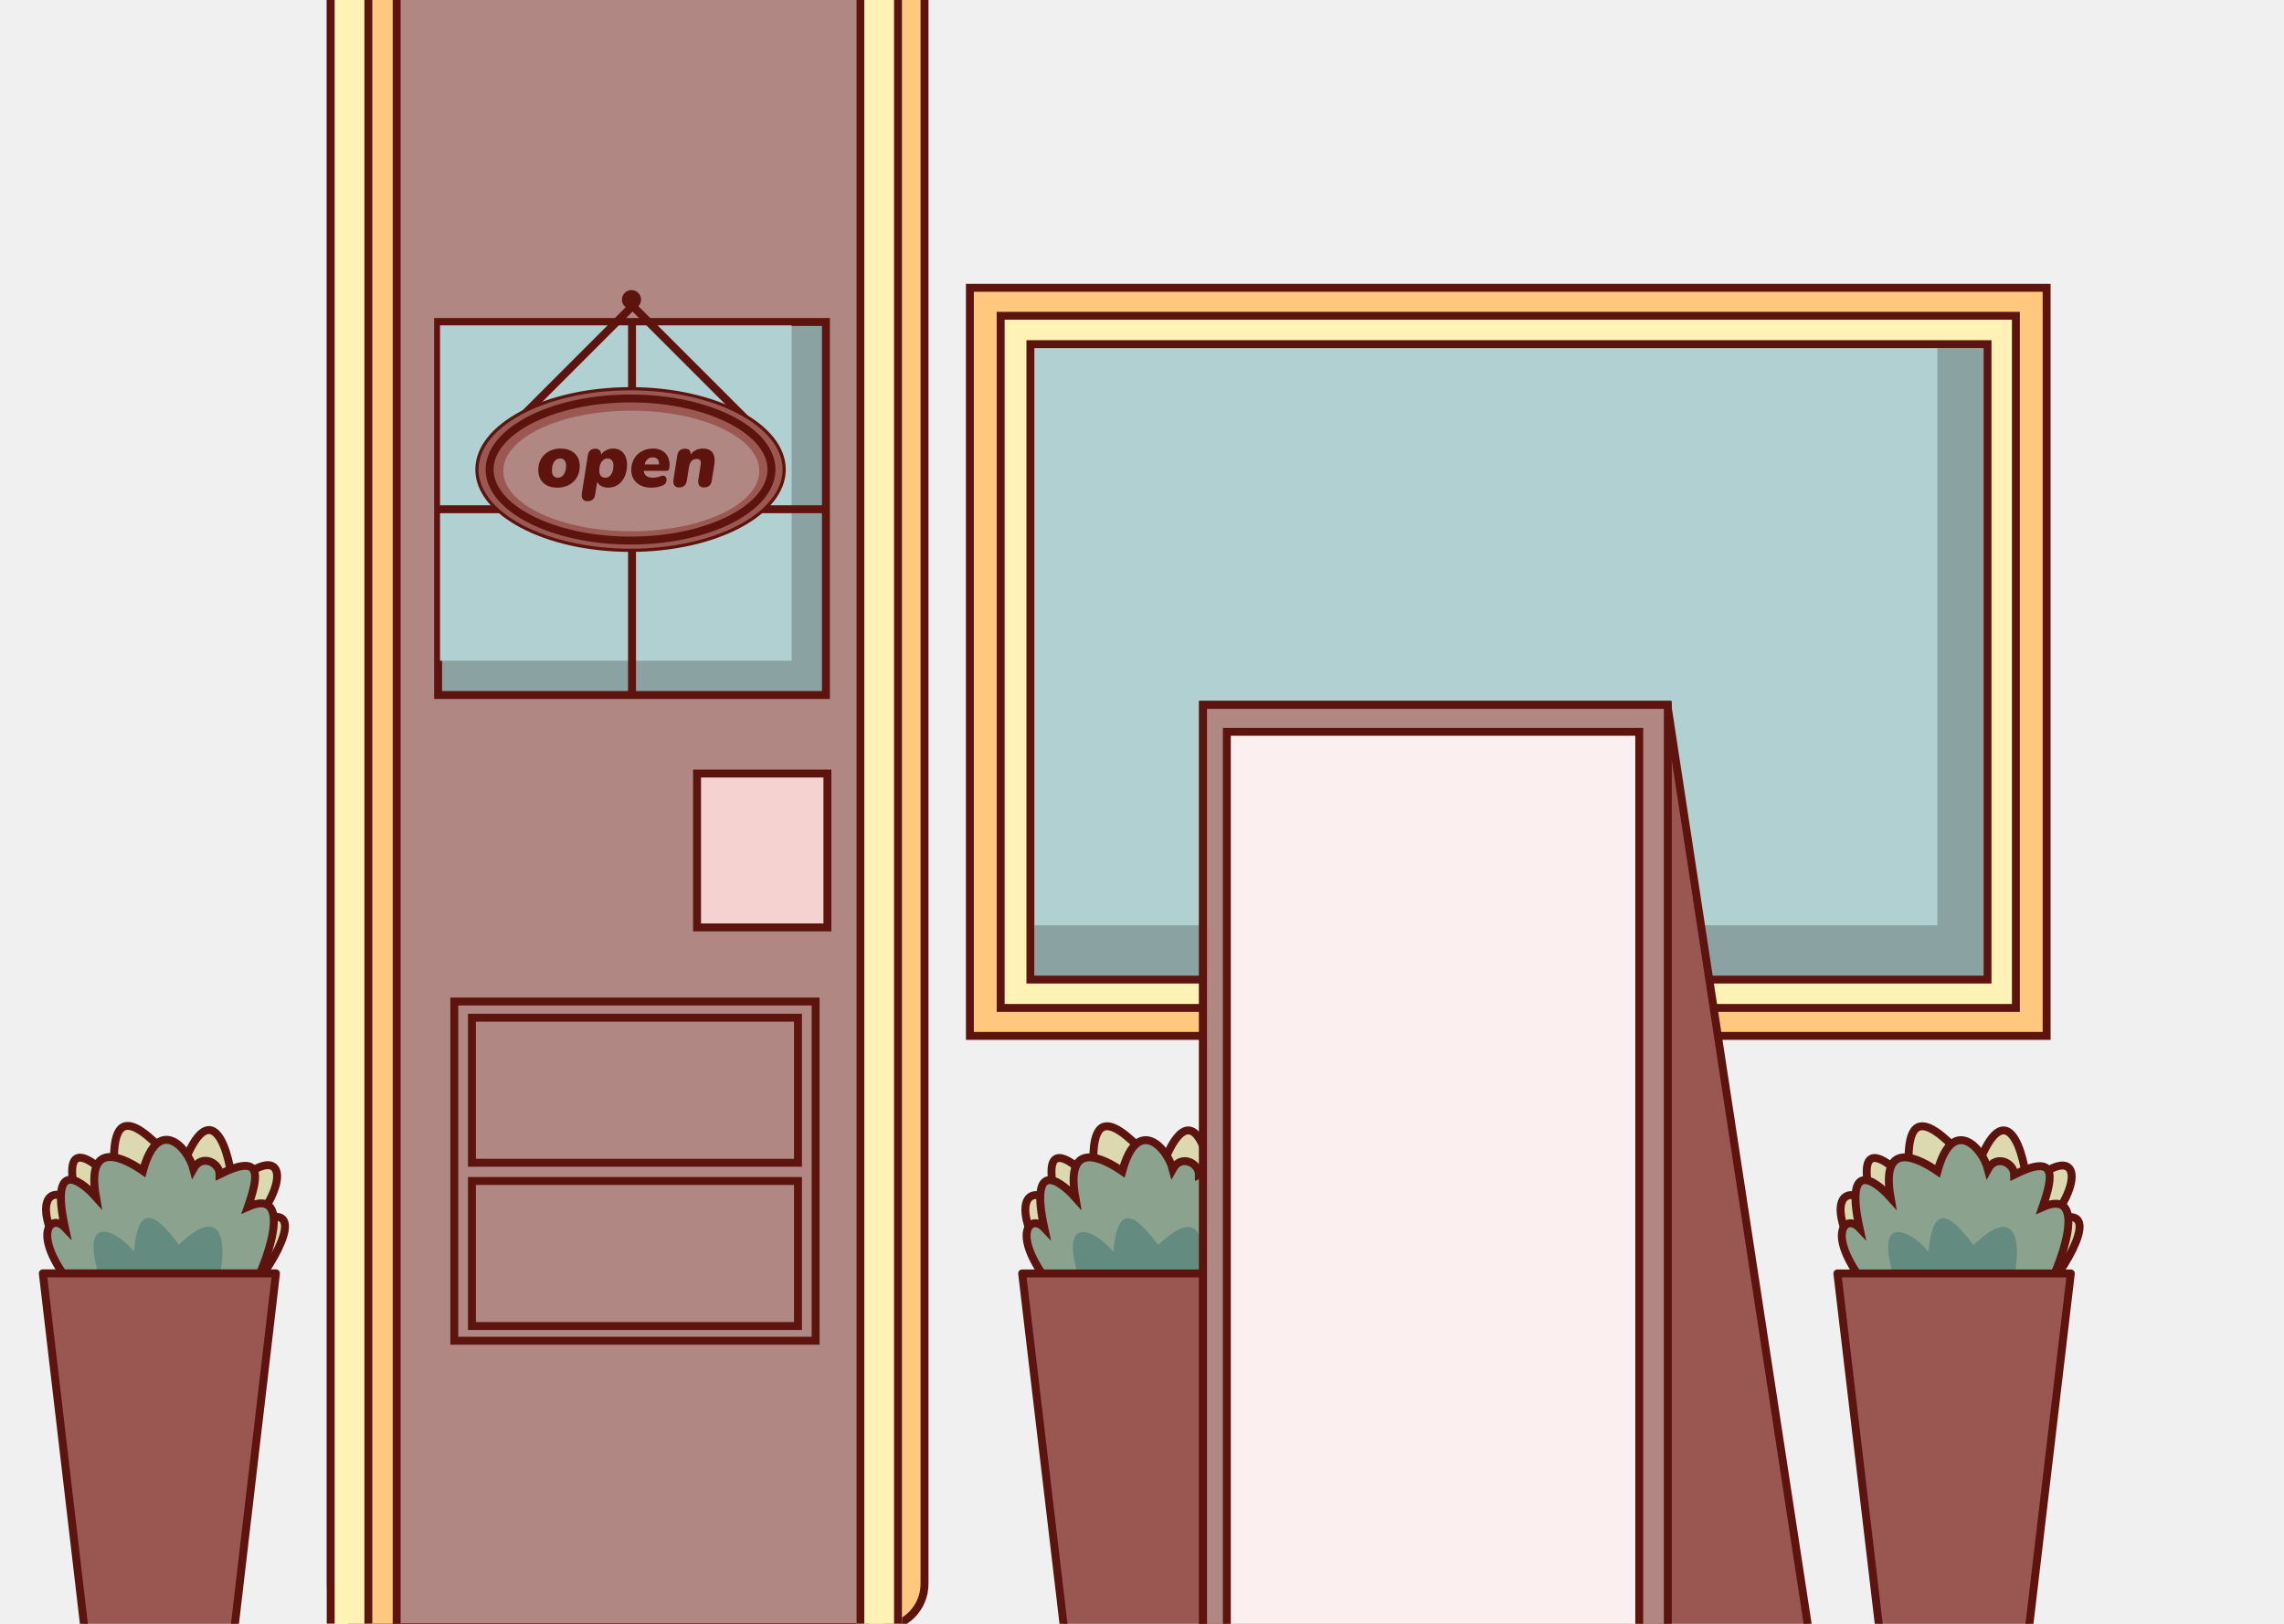
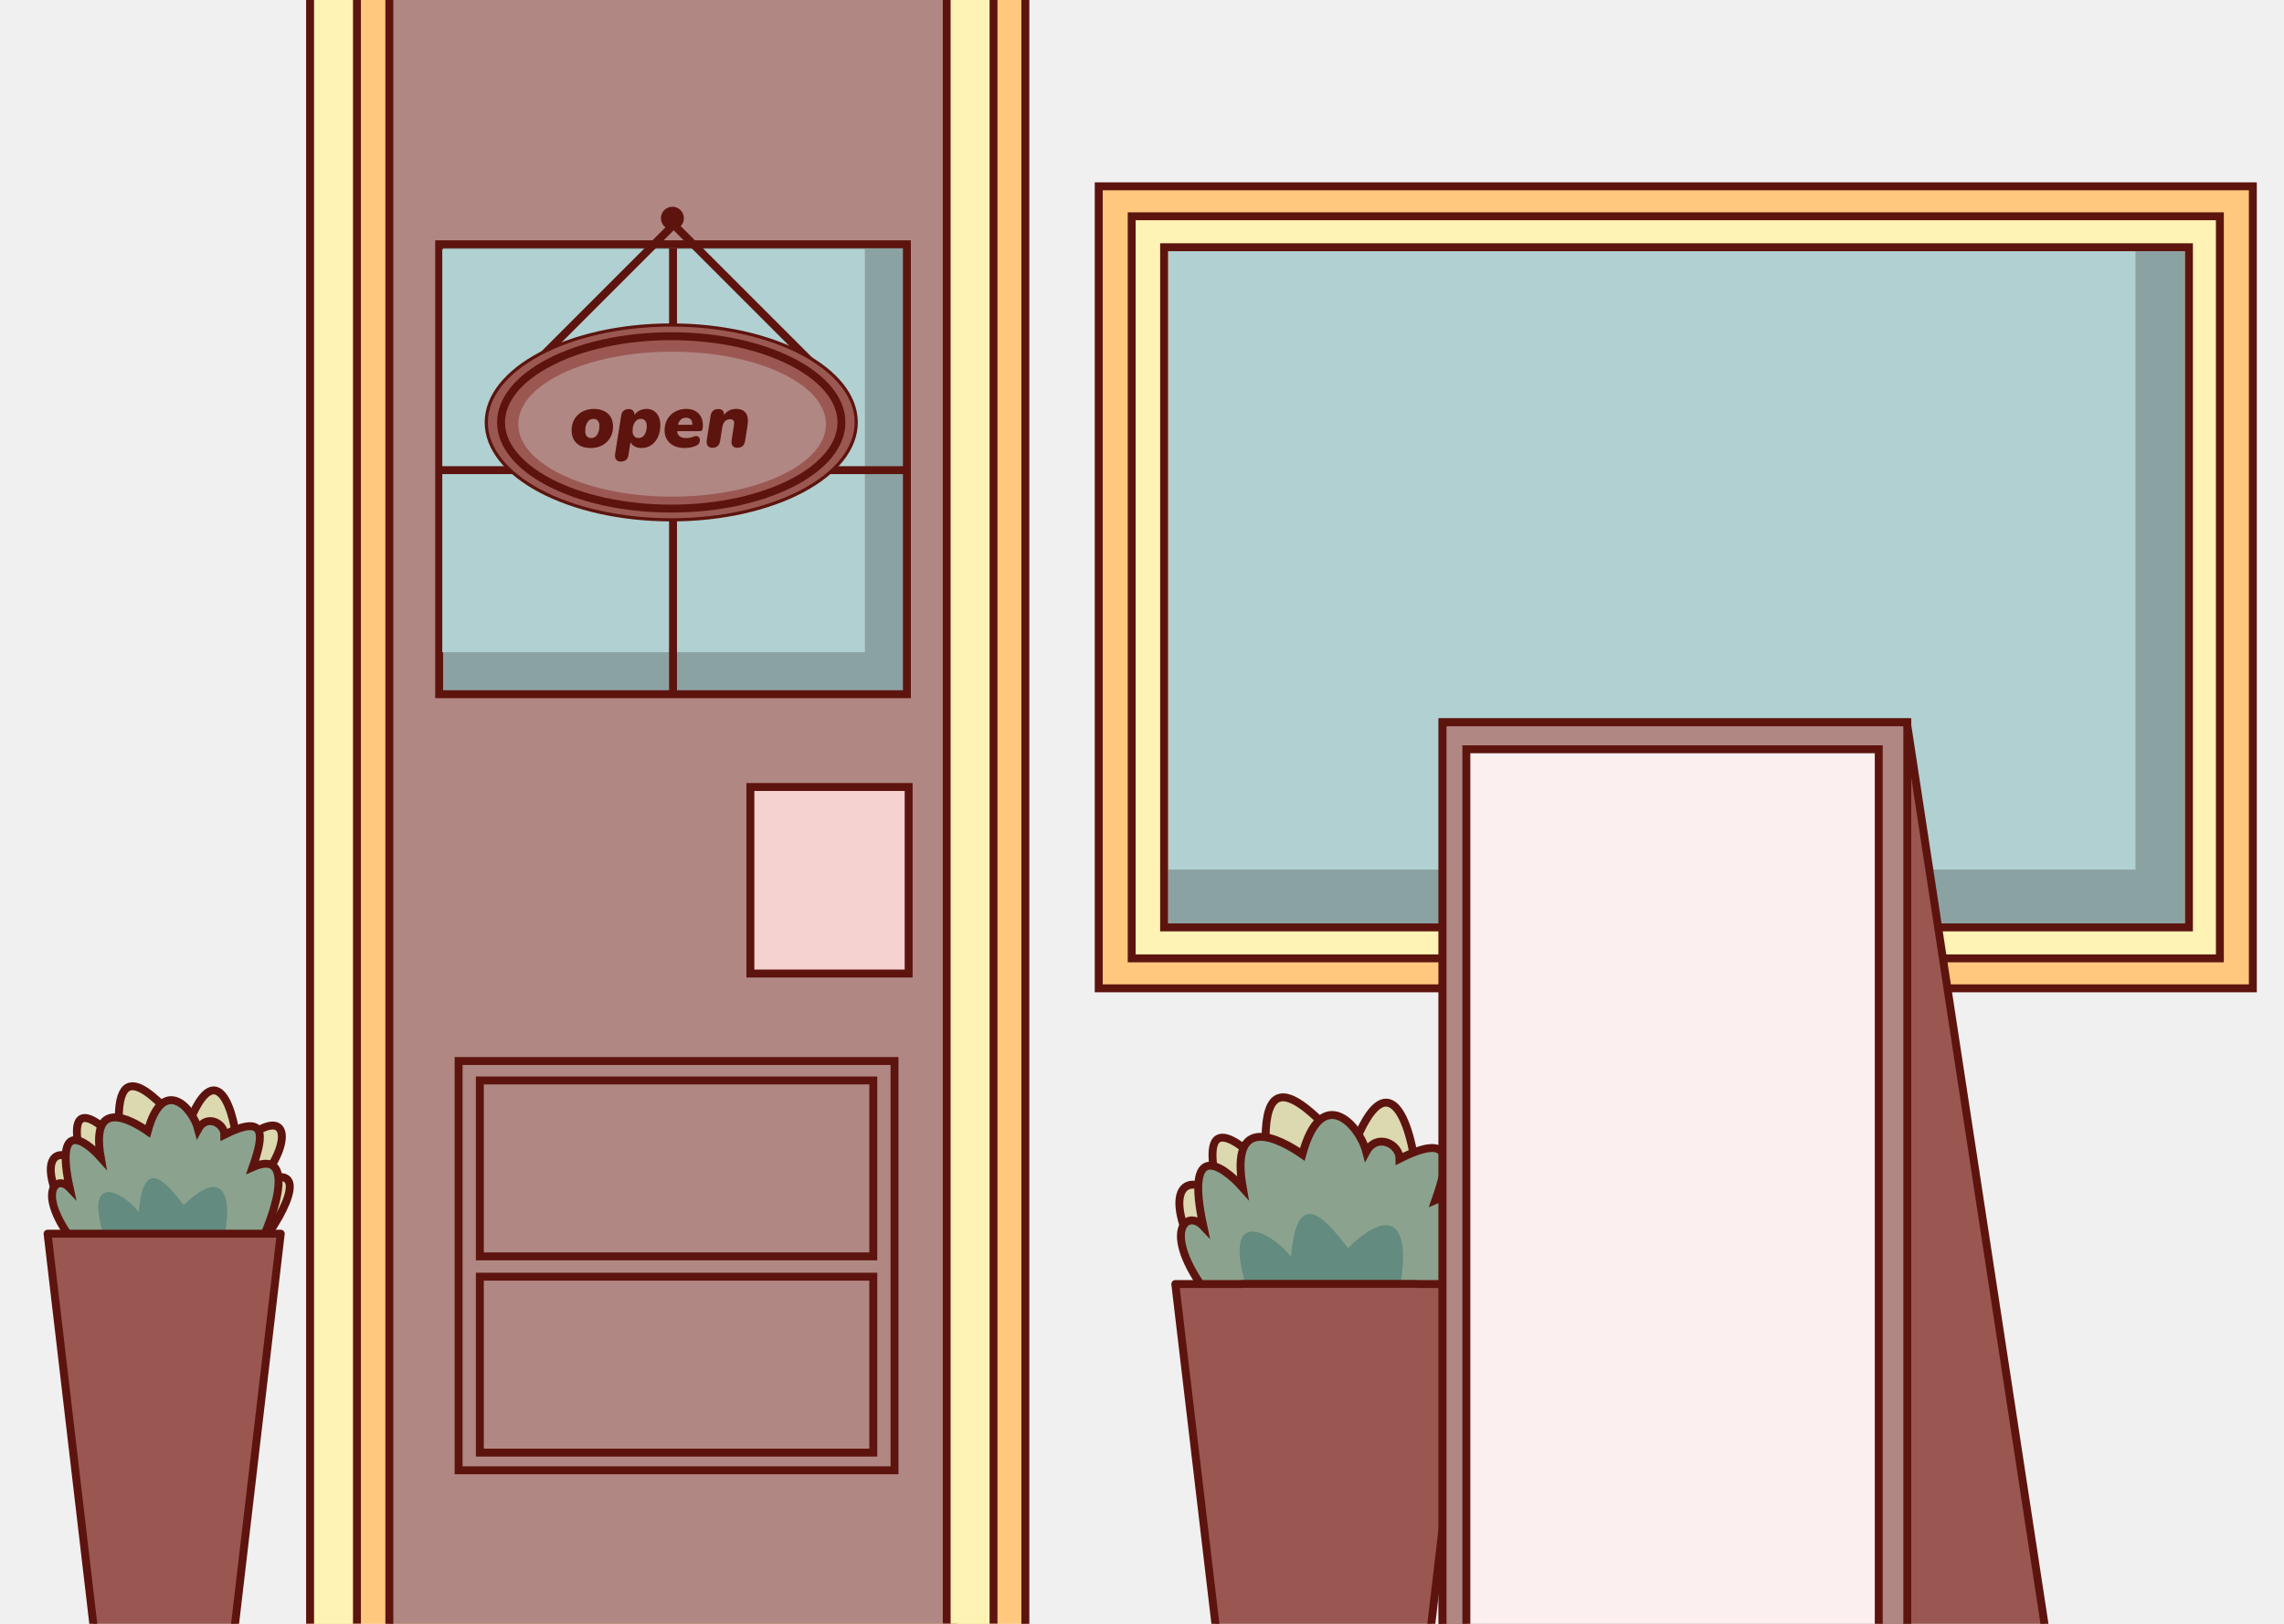
<svg xmlns="http://www.w3.org/2000/svg" width="1440" height="1024" viewBox="0 0 1440 1024" fill="none">
  <g clip-path="url(#clip0_85_3487)">
-     <path d="M236 -100.269H555.377C570.565 -100.269 582.877 -87.956 582.877 -72.769V998.869C582.877 1014.06 570.565 1026.37 555.377 1026.37H236C220.812 1026.37 208.5 1014.06 208.5 998.869V-72.769C208.5 -87.956 220.812 -100.269 236 -100.269Z" fill="#FFC87E" stroke="#5D140E" stroke-width="5" />
-     <rect x="250.078" y="-59.95" width="294.866" height="1086.11" fill="#B18783" stroke="#5D140E" stroke-width="5" />
-     <rect x="276.213" y="203.047" width="244.517" height="235.241" fill="#8BA2A3" stroke="#5D140E" stroke-width="5" />
-     <rect x="277.423" y="205.186" width="221.69" height="211.486" fill="#B1D0D1" />
-     <path d="M276.96 321.131C276.96 321.131 351.019 321.131 398.472 321.131M519.984 321.131C519.984 321.131 445.925 321.131 398.472 321.131M398.472 321.131C398.472 279.111 398.472 204.721 398.472 204.721V437.541" stroke="#5D140E" stroke-width="5" />
+     <path d="M223 -210.5H618.962C634.15 -210.5 646.462 -198.188 646.462 -183V1117.08C646.462 1132.27 634.15 1144.58 618.962 1144.58H223C207.812 1144.58 195.5 1132.27 195.5 1117.08V-183C195.5 -198.188 207.812 -210.5 223 -210.5Z" fill="#FFC87E" stroke="#5D140E" stroke-width="5" />
+     <rect x="245.472" y="-162.043" width="355.401" height="1306.38" fill="#B18783" stroke="#5D140E" stroke-width="5" />
+     <rect x="276.883" y="154.046" width="294.887" height="283.739" fill="#8BA2A3" stroke="#5D140E" stroke-width="5" />
+     <rect x="278.841" y="157.121" width="266.443" height="254.18" fill="#B1D0D1" />
+     <path d="M278.285 296.473C278.285 296.473 367.294 296.473 424.326 296.473M570.368 296.473C570.368 296.473 481.359 296.473 424.326 296.473M424.326 296.473C424.326 245.97 424.326 156.562 424.326 156.562V436.383" stroke="#5D140E" stroke-width="5" />
    <mask id="path-6-inside-1_85_3487" fill="white">
-       <path fill-rule="evenodd" clip-rule="evenodd" d="M568.681 -91.429H206V1040H234.755V-91.429H539.926V1040H568.681V-91.429Z" />
+       <path fill-rule="evenodd" clip-rule="evenodd" d="M628.896 -199.371H193V1160.46H227.559V-199.371H594.336V1160.46H628.896V-199.371Z" />
    </mask>
-     <path fill-rule="evenodd" clip-rule="evenodd" d="M568.681 -91.429H206V1040H234.755V-91.429H539.926V1040H568.681V-91.429Z" fill="#FFF2B5" />
-     <path d="M206 -91.429V-96.429H201V-91.429H206ZM568.681 -91.429H573.681V-96.429H568.681V-91.429ZM206 1040H201V1045H206V1040ZM234.755 1040V1045H239.755V1040H234.755ZM234.755 -91.429V-96.429H229.755V-91.429H234.755ZM539.926 -91.429H544.926V-96.429H539.926V-91.429ZM539.926 1040H534.926V1045H539.926V1040ZM568.681 1040V1045H573.681V1040H568.681ZM206 -86.429H568.681V-96.429H206V-86.429ZM211 1040V-91.429H201V1040H211ZM234.755 1035H206V1045H234.755V1035ZM239.755 1040V-91.429H229.755V1040H239.755ZM234.755 -86.429H539.926V-96.429H234.755V-86.429ZM534.926 -91.429V1040H544.926V-91.429H534.926ZM568.681 1035H539.926V1045H568.681V1035ZM563.681 -91.429V1040H573.681V-91.429H563.681Z" fill="#5D140E" mask="url(#path-6-inside-1_85_3487)" />
-     <rect x="439.466" y="487.812" width="82.192" height="97.033" fill="#F5D2CF" stroke="#5D140E" stroke-width="5" />
-     <rect x="297.547" y="641.788" width="205.559" height="91.468" stroke="#5D140E" stroke-width="5" />
-     <rect x="286.417" y="631.585" width="227.821" height="213.907" stroke="#5D140E" stroke-width="5" />
-     <rect x="297.547" y="744.75" width="205.559" height="91.468" stroke="#5D140E" stroke-width="5" />
-     <circle cx="398.142" cy="188.953" r="6.029" fill="#5D140E" />
+     <path fill-rule="evenodd" clip-rule="evenodd" d="M628.896 -199.371H193V1160.46H227.559V-199.371H594.336V1160.46H628.896V-199.371Z" fill="#FFF2B5" />
+     <path d="M193 -199.371V-204.371H188V-199.371H193ZM628.896 -199.371H633.896V-204.371H628.896V-199.371ZM193 1160.46H188V1165.46H193V1160.46ZM227.559 1160.46V1165.46H232.559V1160.46H227.559ZM227.559 -199.371V-204.371H222.559V-199.371H227.559ZM594.336 -199.371H599.336V-204.371H594.336V-199.371ZM594.336 1160.46H589.336V1165.46H594.336V1160.46ZM628.896 1160.46V1165.46H633.896V1160.46H628.896ZM193 -194.371H628.896V-204.371H193V-194.371ZM198 1160.46V-199.371H188V1160.46H198ZM227.559 1155.46H193V1165.46H227.559V1155.46ZM232.559 1160.46V-199.371H222.559V1160.46H232.559ZM227.559 -194.371H594.336V-204.371H227.559V-194.371ZM589.336 -199.371V1160.46H599.336V-199.371H589.336ZM628.896 1155.46H594.336V1165.46H628.896V1155.46ZM623.896 -199.371V1160.46H633.896V-199.371H623.896Z" fill="#5D140E" mask="url(#path-6-inside-1_85_3487)" />
+     <rect x="473.091" y="496.298" width="99.793" height="117.63" fill="#F5D2CF" stroke="#5D140E" stroke-width="5" />
+     <rect x="302.523" y="681.356" width="248.065" height="110.942" stroke="#5D140E" stroke-width="5" />
+     <rect x="289.147" y="669.094" width="274.82" height="258.098" stroke="#5D140E" stroke-width="5" />
+     <rect x="302.523" y="805.104" width="248.065" height="110.942" stroke="#5D140E" stroke-width="5" />
+     <circle cx="423.929" cy="137.613" r="7.246" fill="#5D140E" />
    <mask id="path-13-inside-2_85_3487" fill="white">
-       <path d="M480.342 270.933L398.825 352.449L317.309 270.933L398.825 189.416L480.342 270.933Z" />
+       <path d="M522.723 236.142L424.751 334.114L326.779 236.142L424.751 138.169L522.723 236.142Z" />
    </mask>
-     <path d="M398.825 189.416L402.361 185.881L398.825 182.345L395.29 185.881L398.825 189.416ZM320.845 274.468L402.361 192.952L395.29 185.881L313.774 267.397L320.845 274.468ZM395.29 192.952L476.806 274.468L483.877 267.397L402.361 185.881L395.29 192.952Z" fill="#5D140E" mask="url(#path-13-inside-2_85_3487)" />
-     <path d="M494.403 296.088C494.403 309.88 483.854 322.602 466.272 331.934C448.734 341.243 424.437 347.032 397.544 347.032C370.652 347.032 346.354 341.243 328.817 331.934C311.235 322.602 300.686 309.88 300.686 296.088C300.686 282.295 311.235 269.573 328.817 260.241C346.354 250.932 370.652 245.144 397.544 245.144C424.437 245.144 448.734 250.932 466.272 260.241C483.854 269.573 494.403 282.295 494.403 296.088Z" fill="#9B5853" stroke="#5D140E" stroke-width="2" />
-     <ellipse cx="398.007" cy="297.016" rx="80.699" ry="38.031" fill="#B18783" />
-     <path d="M486.41 296.087C486.41 307.739 477.237 318.911 461 327.318C444.889 335.66 422.458 340.894 397.544 340.894C372.63 340.894 350.199 335.66 334.088 327.318C317.851 318.911 308.678 307.739 308.678 296.087C308.678 284.435 317.851 273.264 334.088 264.857C350.199 256.515 372.63 251.281 397.544 251.281C422.458 251.281 444.889 256.515 461 264.857C477.237 273.264 486.41 284.435 486.41 296.087Z" stroke="#5D140E" stroke-width="5" />
-     <rect x="611.5" y="181.5" width="678.853" height="471.758" fill="#FFC87E" stroke="#5D140E" stroke-width="5" />
-     <rect x="641.606" y="211.606" width="614.234" height="415.071" fill="#8BA2A3" />
-     <rect x="641.606" y="211.606" width="579.865" height="371.889" fill="#B1D0D1" />
+     <path d="M424.751 138.169L428.287 134.634L424.751 131.098L421.215 134.634L424.751 138.169ZM330.314 239.677L428.287 141.705L421.215 134.634L323.243 232.606L330.314 239.677ZM421.215 141.705L519.188 239.677L526.259 232.606L428.287 134.634L421.215 141.705Z" fill="#5D140E" mask="url(#path-13-inside-2_85_3487)" />
+     <path d="M539.825 266.374C539.825 283.062 527.065 298.406 505.908 309.636C484.795 320.843 455.559 327.804 423.211 327.804C390.863 327.804 361.628 320.843 340.515 309.636C319.358 298.406 306.598 283.062 306.598 266.374C306.598 249.686 319.358 234.343 340.515 223.113C361.628 211.906 390.863 204.944 423.211 204.944C455.559 204.944 484.795 211.906 505.908 223.113C527.065 234.343 539.825 249.686 539.825 266.374Z" fill="#9B5853" stroke="#5D140E" stroke-width="2" />
+     <ellipse cx="423.768" cy="267.49" rx="96.99" ry="45.708" fill="#B18783" />
+     <path d="M530.521 266.375C530.521 280.664 519.284 294.223 499.709 304.358C480.26 314.428 453.218 320.73 423.211 320.73C393.204 320.73 366.162 314.428 346.713 304.358C327.138 294.223 315.901 280.664 315.901 266.375C315.901 252.085 327.138 238.526 346.713 228.391C366.162 218.321 393.204 212.019 423.211 212.019C453.218 212.019 480.26 218.321 499.709 228.391C519.284 238.526 530.521 252.085 530.521 266.375Z" stroke="#5D140E" stroke-width="5" />
+     <rect x="692.714" y="117.488" width="727.639" height="505.77" fill="#FFC87E" stroke="#5D140E" stroke-width="5" />
+     <rect x="725.147" y="149.921" width="658.053" height="444.681" fill="#8BA2A3" />
+     <rect x="725.147" y="149.921" width="621.232" height="398.419" fill="#B1D0D1" />
    <mask id="path-21-inside-3_85_3487" fill="white">
-       <path fill-rule="evenodd" clip-rule="evenodd" d="M1273.47 196.626H628.388V638.134H1273.47V196.626ZM1250.58 219.539H652.149V615.222H1250.58V219.539Z" />
+       <path fill-rule="evenodd" clip-rule="evenodd" d="M1402.08 133.871H710.985V606.876H1402.08V133.871ZM1377.57 158.419H736.442V582.33H1377.57V158.419Z" />
    </mask>
-     <path fill-rule="evenodd" clip-rule="evenodd" d="M1273.47 196.626H628.388V638.134H1273.47V196.626ZM1250.58 219.539H652.149V615.222H1250.58V219.539Z" fill="#FFF2B5" />
-     <path d="M628.388 196.626V191.626H623.388V196.626H628.388ZM1273.47 196.626H1278.47V191.626H1273.47V196.626ZM628.388 638.134H623.388V643.134H628.388V638.134ZM1273.47 638.134V643.134H1278.47V638.134H1273.47ZM652.149 219.539V214.539H647.149V219.539H652.149ZM1250.58 219.539H1255.58V214.539H1250.58V219.539ZM652.149 615.222H647.149V620.222H652.149V615.222ZM1250.58 615.222V620.222H1255.58V615.222H1250.58ZM628.388 201.626H1273.47V191.626H628.388V201.626ZM633.388 638.134V196.626H623.388V638.134H633.388ZM1273.47 633.134H628.388V643.134H1273.47V633.134ZM1268.47 196.626V638.134H1278.47V196.626H1268.47ZM652.149 224.539H1250.58V214.539H652.149V224.539ZM657.149 615.222V219.539H647.149V615.222H657.149ZM1250.58 610.222H652.149V620.222H1250.58V610.222ZM1245.58 219.539V615.222H1255.58V219.539H1245.58Z" fill="#5D140E" mask="url(#path-21-inside-3_85_3487)" />
-     <path d="M777.237 771.694C814.163 754.276 791.461 795.499 775.059 814.369C741.964 816.11 676.298 822.468 659.228 795.644C637.89 762.114 645.293 742.954 666.631 759.937C652.696 708.552 681.872 737.728 690.145 746.002C683.613 679.812 716.708 722.923 731.949 737.728C748.061 692.876 760.689 716.39 764.173 747.743C797.703 718.132 799.88 746.002 777.237 771.694Z" fill="#DCD8B0" stroke="#5D140E" stroke-width="5" />
-     <path d="M773.753 761.243C803.713 748.005 785.51 799.127 773.753 818.288C750.674 831.352 672.292 826.997 655.744 801.306C639.197 775.614 650.519 766.034 658.357 774.307C649.212 732.068 667.065 742.953 677.952 755.147C671.42 717.697 696.241 730.761 707.563 738.6C717.144 703.328 735.869 723.794 739.352 737.293C744.577 727.713 755.899 733.373 755.899 740.776C782.898 727.277 780.72 741.212 773.753 761.243Z" fill="#8BA38E" stroke="#5D140E" stroke-width="5" />
-     <path d="M730.245 785.132C758.115 758.308 762.469 782.955 753.325 816.921C738.376 824.188 702.496 821.461 685.355 820.029C661.84 761.243 690.619 775.117 701.941 789.487C704.989 752.037 720.666 772.939 730.245 785.132Z" fill="#648B7F" />
-     <path fill-rule="evenodd" clip-rule="evenodd" d="M791.608 803.047H758.344H758.344H681.701H677.704H644.44L677.704 1085.05H758.344L791.608 803.047Z" fill="#9A5752" />
-     <path d="M791.608 803.047V800.547C792.322 800.547 793.002 800.852 793.476 801.386C793.951 801.92 794.174 802.631 794.091 803.34L791.608 803.047ZM644.44 803.047L641.957 803.34C641.873 802.631 642.097 801.92 642.571 801.386C643.046 800.852 643.726 800.547 644.44 800.547V803.047ZM677.704 1085.05V1087.55C676.436 1087.55 675.369 1086.6 675.221 1085.34L677.704 1085.05ZM758.344 1085.05L760.827 1085.34C760.678 1086.6 759.611 1087.55 758.344 1087.55V1085.05ZM758.344 800.547H791.608V805.547H758.344V800.547ZM758.344 800.547H758.344V805.547H758.344V800.547ZM681.701 800.547H758.344V805.547H681.701V800.547ZM677.704 800.547H681.701V805.547H677.704V800.547ZM644.44 800.547H677.704V805.547H644.44V800.547ZM675.221 1085.34L641.957 803.34L646.923 802.754L680.187 1084.75L675.221 1085.34ZM758.344 1087.55H677.704V1082.55H758.344V1087.55ZM794.091 803.34L760.827 1085.34L755.861 1084.75L789.125 802.754L794.091 803.34Z" fill="#5D140E" />
-     <path d="M1291.22 771.694C1328.15 754.276 1305.45 795.499 1289.05 814.369C1255.95 816.11 1190.28 822.468 1173.21 795.644C1151.88 762.114 1159.28 742.954 1180.62 759.937C1166.68 708.552 1195.86 737.728 1204.13 746.002C1197.6 679.812 1230.69 722.923 1245.94 737.728C1262.05 692.876 1274.68 716.39 1278.16 747.743C1311.69 718.132 1313.87 746.002 1291.22 771.694Z" fill="#DCD8B0" stroke="#5D140E" stroke-width="5" />
-     <path d="M1287.74 761.243C1317.7 748.005 1299.5 799.127 1287.74 818.288C1264.66 831.352 1186.28 826.997 1169.73 801.306C1153.18 775.614 1164.51 766.034 1172.34 774.307C1163.2 732.068 1181.05 742.953 1191.94 755.147C1185.41 717.697 1210.23 730.761 1221.55 738.6C1231.13 703.328 1249.86 723.794 1253.34 737.293C1258.56 727.713 1269.89 733.373 1269.89 740.776C1296.88 727.277 1294.71 741.212 1287.74 761.243Z" fill="#8BA38E" stroke="#5D140E" stroke-width="5" />
-     <path d="M1244.23 785.132C1272.1 758.308 1276.46 782.955 1267.31 816.921C1252.36 824.188 1216.48 821.461 1199.34 820.029C1175.83 761.243 1204.61 775.117 1215.93 789.487C1218.98 752.037 1234.65 772.939 1244.23 785.132Z" fill="#648B7F" />
-     <path fill-rule="evenodd" clip-rule="evenodd" d="M1305.59 803.047H1272.33H1272.33H1195.69H1191.69H1158.43L1191.69 1085.05H1272.33L1305.59 803.047Z" fill="#9A5752" />
-     <path d="M1305.59 803.047V800.547C1306.31 800.547 1306.99 800.852 1307.46 801.386C1307.94 801.92 1308.16 802.631 1308.08 803.34L1305.59 803.047ZM1158.43 803.047L1155.94 803.34C1155.86 802.631 1156.08 801.92 1156.56 801.386C1157.03 800.852 1157.71 800.547 1158.43 800.547V803.047ZM1191.69 1085.05V1087.55C1190.42 1087.55 1189.36 1086.6 1189.21 1085.34L1191.69 1085.05ZM1272.33 1085.05L1274.81 1085.34C1274.66 1086.6 1273.6 1087.55 1272.33 1087.55V1085.05ZM1272.33 800.547H1305.59V805.547H1272.33V800.547ZM1272.33 800.547H1272.33V805.547H1272.33V800.547ZM1195.69 800.547H1272.33V805.547H1195.69V800.547ZM1191.69 800.547H1195.69V805.547H1191.69V800.547ZM1158.43 800.547H1191.69V805.547H1158.43V800.547ZM1189.21 1085.34L1155.94 803.34L1160.91 802.754L1194.17 1084.75L1189.21 1085.34ZM1272.33 1087.55H1191.69V1082.55H1272.33V1087.55ZM1308.08 803.34L1274.81 1085.34L1269.85 1084.75L1303.11 802.754L1308.08 803.34Z" fill="#5D140E" />
-     <path d="M159.797 771.47C196.723 754.052 174.021 795.275 157.619 814.145C124.524 815.887 58.858 822.244 41.788 795.42C20.451 761.89 27.853 742.73 49.191 759.713C35.256 708.329 64.432 737.504 72.705 745.778C66.173 679.589 99.268 722.699 114.509 737.504C130.621 692.652 143.249 716.167 146.733 747.52C180.263 717.909 182.44 745.778 159.797 771.47Z" fill="#DCD8B0" stroke="#5D140E" stroke-width="5" />
-     <path d="M156.313 761.019C186.273 747.782 168.07 798.904 156.313 818.064C133.234 831.128 54.852 826.773 38.304 801.082C21.757 775.391 33.079 765.81 40.917 774.084C31.773 731.844 49.625 742.73 60.512 754.923C53.98 717.473 78.801 730.537 90.123 738.376C99.704 703.104 118.429 723.57 121.912 737.069C127.138 727.489 138.459 733.15 138.459 740.553C165.458 727.054 163.281 740.988 156.313 761.019Z" fill="#8BA38E" stroke="#5D140E" stroke-width="5" />
-     <path d="M112.805 784.908C140.675 758.084 145.029 782.731 135.885 816.697C120.936 823.964 85.056 821.237 67.915 819.806C44.4 761.019 73.179 774.893 84.501 789.263C87.549 751.814 103.226 772.716 112.805 784.908Z" fill="#648B7F" />
-     <path fill-rule="evenodd" clip-rule="evenodd" d="M174 803H141H64H60H27L60 1084.74V1085H60.031H141L174 803Z" fill="#9A5752" />
-     <path d="M174 803V800.5C174.714 800.5 175.393 800.805 175.868 801.338C176.342 801.871 176.566 802.582 176.483 803.291L174 803ZM27 803L24.517 803.291C24.434 802.582 24.658 801.871 25.132 801.338C25.607 800.805 26.286 800.5 27 800.5V803ZM60 1084.74L62.483 1084.45C62.494 1084.54 62.5 1084.64 62.5 1084.74H60ZM60 1085V1087.5C58.619 1087.5 57.5 1086.38 57.5 1085H60ZM141 1085L143.483 1085.29C143.336 1086.55 142.268 1087.5 141 1087.5V1085ZM141 800.5H174V805.5H141V800.5ZM64 800.5H141V805.5H64V800.5ZM60 800.5H64V805.5H60V800.5ZM27 800.5H60V805.5H27V800.5ZM57.517 1085.03L24.517 803.291L29.483 802.709L62.483 1084.45L57.517 1085.03ZM57.5 1085V1084.74H62.5V1085H57.5ZM60.031 1087.5H60V1082.5H60.031V1087.5ZM141 1087.5H60.031V1082.5H141V1087.5ZM176.483 803.291L143.483 1085.29L138.517 1084.71L171.517 802.709L176.483 803.291Z" fill="#5D140E" />
-     <path d="M758.5 444.5H1051.21L1143.09 1046.5H758.5V444.5Z" fill="#9A5752" stroke="#5D140E" stroke-width="5" />
-     <rect x="758.5" y="444.5" width="293" height="602" fill="#B18783" stroke="#5D140E" stroke-width="5" />
-     <rect x="773.5" y="461.5" width="260" height="602" fill="#FBEFEF" stroke="#5D140E" stroke-width="5" />
-     <path d="M351.536 307.528C348.944 307.528 346.736 307.08 344.912 306.184C343.12 305.256 341.744 303.96 340.784 302.296C339.856 300.632 339.392 298.696 339.392 296.488C339.392 294.216 339.776 292.232 340.544 290.536C341.344 288.84 342.4 287.416 343.712 286.264C345.056 285.112 346.56 284.264 348.224 283.72C349.888 283.144 351.6 282.856 353.36 282.856C355.92 282.856 358.096 283.32 359.888 284.248C361.712 285.144 363.104 286.424 364.064 288.088C365.024 289.72 365.504 291.64 365.504 293.848C365.504 296.152 365.104 298.152 364.304 299.848C363.536 301.544 362.48 302.968 361.136 304.12C359.824 305.272 358.336 306.136 356.672 306.712C355.008 307.256 353.296 307.528 351.536 307.528ZM351.68 301.24C352.768 301.24 353.696 300.92 354.464 300.28C355.264 299.608 355.872 298.696 356.288 297.544C356.704 296.392 356.912 295.08 356.912 293.608C356.912 292.168 356.576 291.064 355.904 290.296C355.264 289.528 354.352 289.144 353.168 289.144C352.112 289.144 351.184 289.464 350.384 290.104C349.616 290.744 349.024 291.64 348.608 292.792C348.192 293.944 347.984 295.272 347.984 296.776C347.984 298.216 348.304 299.32 348.944 300.088C349.616 300.856 350.528 301.24 351.68 301.24ZM370.331 316.072C368.987 316.072 368.011 315.64 367.403 314.776C366.795 313.912 366.603 312.696 366.827 311.128L370.619 287.176C370.843 285.768 371.355 284.712 372.155 284.008C372.955 283.304 374.059 282.952 375.467 282.952C376.811 282.952 377.771 283.4 378.347 284.296C378.955 285.16 379.131 286.376 378.875 287.944L378.635 289.48L378.683 287.08C379.579 285.736 380.715 284.696 382.091 283.96C383.467 283.224 384.971 282.856 386.603 282.856C388.363 282.856 389.899 283.272 391.211 284.104C392.523 284.936 393.531 286.12 394.235 287.656C394.971 289.192 395.339 291.016 395.339 293.128C395.339 295.88 394.843 298.344 393.851 300.52C392.859 302.696 391.467 304.408 389.675 305.656C387.883 306.904 385.787 307.528 383.387 307.528C381.691 307.528 380.203 307.16 378.923 306.424C377.643 305.656 376.731 304.552 376.187 303.112L376.619 303.16L375.227 311.896C375.035 313.304 374.523 314.344 373.691 315.016C372.891 315.72 371.771 316.072 370.331 316.072ZM381.563 301.24C382.651 301.24 383.579 300.92 384.347 300.28C385.115 299.608 385.707 298.696 386.123 297.544C386.539 296.392 386.747 295.08 386.747 293.608C386.747 292.168 386.411 291.064 385.739 290.296C385.099 289.528 384.203 289.144 383.051 289.144C381.963 289.144 381.035 289.48 380.267 290.152C379.499 290.792 378.891 291.688 378.443 292.84C378.027 293.992 377.819 295.304 377.819 296.776C377.819 298.216 378.155 299.32 378.827 300.088C379.499 300.856 380.411 301.24 381.563 301.24ZM410.609 307.528C408.081 307.528 405.873 307.08 403.985 306.184C402.097 305.256 400.625 303.96 399.569 302.296C398.513 300.632 397.985 298.696 397.985 296.488C397.985 293.768 398.577 291.384 399.761 289.336C400.977 287.288 402.609 285.704 404.657 284.584C406.737 283.432 409.041 282.856 411.569 282.856C413.617 282.856 415.345 283.192 416.753 283.864C418.193 284.536 419.329 285.448 420.161 286.6C421.025 287.752 421.601 289.064 421.889 290.536C422.177 291.976 422.225 293.464 422.033 295C421.937 295.8 421.713 296.328 421.361 296.584C421.009 296.808 420.545 296.92 419.969 296.92H404.945L405.521 292.888H416.177L415.409 293.512C415.569 292.52 415.521 291.64 415.265 290.872C415.041 290.104 414.609 289.512 413.969 289.096C413.361 288.648 412.529 288.424 411.473 288.424C410.449 288.424 409.585 288.648 408.881 289.096C408.177 289.544 407.601 290.152 407.153 290.92C406.737 291.688 406.465 292.552 406.337 293.512L406.001 295.384C405.713 297.272 406.065 298.728 407.057 299.752C408.049 300.744 409.553 301.24 411.569 301.24C412.305 301.24 413.121 301.16 414.017 301C414.945 300.84 415.745 300.6 416.417 300.28C417.281 299.928 418.001 299.848 418.577 300.04C419.185 300.232 419.633 300.6 419.921 301.144C420.209 301.656 420.321 302.232 420.257 302.872C420.225 303.512 420.017 304.136 419.633 304.744C419.249 305.32 418.673 305.768 417.905 306.088C416.785 306.6 415.585 306.968 414.305 307.192C413.057 307.416 411.825 307.528 410.609 307.528ZM428.114 307.384C426.77 307.384 425.794 306.952 425.186 306.088C424.578 305.192 424.386 303.96 424.61 302.392L427.01 287.176C427.234 285.768 427.762 284.712 428.594 284.008C429.426 283.304 430.53 282.952 431.906 282.952C433.186 282.952 434.146 283.336 434.786 284.104C435.426 284.872 435.602 286.008 435.314 287.512L434.978 289.432V287.464C435.81 285.96 436.93 284.824 438.338 284.056C439.746 283.256 441.378 282.856 443.234 282.856C444.93 282.856 446.37 283.208 447.554 283.912C448.77 284.616 449.618 285.72 450.098 287.224C450.61 288.728 450.69 290.664 450.338 293.032L448.754 303.112C448.53 304.52 448.002 305.592 447.17 306.328C446.338 307.032 445.218 307.384 443.81 307.384C442.466 307.384 441.474 306.952 440.834 306.088C440.226 305.192 440.05 303.96 440.306 302.392L441.746 293.176C441.97 291.928 441.89 290.984 441.506 290.344C441.122 289.704 440.386 289.384 439.298 289.384C437.986 289.384 436.898 289.832 436.034 290.728C435.202 291.592 434.658 292.824 434.402 294.424L433.01 303.112C432.562 305.96 430.93 307.384 428.114 307.384Z" fill="#5D140E" />
+     <path fill-rule="evenodd" clip-rule="evenodd" d="M1402.08 133.871H710.985V606.876H1402.08V133.871ZM1377.57 158.419H736.442V582.33H1377.57V158.419Z" fill="#FFF2B5" />
+     <path d="M710.985 133.871V128.871H705.985V133.871H710.985ZM1402.08 133.871H1407.08V128.871H1402.08V133.871ZM710.985 606.876H705.985V611.876H710.985V606.876ZM1402.08 606.876V611.876H1407.08V606.876H1402.08ZM736.442 158.419V153.419H731.442V158.419H736.442ZM1377.57 158.419H1382.57V153.419H1377.57V158.419ZM736.442 582.33H731.442V587.33H736.442V582.33ZM1377.57 582.33V587.33H1382.57V582.33H1377.57ZM710.985 138.871H1402.08V128.871H710.985V138.871ZM715.985 606.876V133.871H705.985V606.876H715.985ZM1402.08 601.876H710.985V611.876H1402.08V601.876ZM1397.08 133.871V606.876H1407.08V133.871H1397.08ZM736.442 163.419H1377.57V153.419H736.442V163.419ZM741.442 582.33V158.419H731.442V582.33H741.442ZM1377.57 577.33H736.442V587.33H1377.57V577.33ZM1372.57 158.419V582.33H1382.57V158.419H1372.57Z" fill="#5D140E" mask="url(#path-21-inside-3_85_3487)" />
+     <path d="M909.451 769.974C956.292 747.879 927.495 800.171 906.689 824.107C864.708 826.316 781.411 834.381 759.758 800.355C732.692 757.822 742.082 733.518 769.148 755.06C751.472 689.88 788.481 726.888 798.976 737.384C790.691 653.424 832.671 708.109 852.004 726.888C872.442 669.995 888.461 699.822 892.88 739.593C935.412 702.032 938.174 737.384 909.451 769.974Z" fill="#DCD8B0" stroke="#5D140E" stroke-width="5" />
+     <path d="M905.032 756.717C943.035 739.925 919.946 804.773 905.032 829.078C875.756 845.649 776.329 840.125 755.339 807.536C734.349 774.947 748.711 762.794 758.653 773.289C747.054 719.709 769.7 733.517 783.51 748.984C775.224 701.479 806.709 718.051 821.071 727.994C833.224 683.252 856.976 709.213 861.395 726.337C868.023 714.185 882.385 721.365 882.385 730.755C916.632 713.632 913.87 731.308 905.032 756.717Z" fill="#8BA38E" stroke="#5D140E" stroke-width="5" />
+     <path d="M849.843 787.02C885.195 752.994 890.719 784.259 879.119 827.344C860.157 836.562 814.643 833.103 792.9 831.287C763.072 756.717 799.578 774.316 813.939 792.544C817.806 745.04 837.691 771.554 849.843 787.02Z" fill="#648B7F" />
+     <path fill-rule="evenodd" clip-rule="evenodd" d="M893 809.636H783V809.745H741L783 1165.81V1167.64H893V1103.75L927.681 809.745H893V809.636Z" fill="#9A5752" />
+     <path d="M783 809.636H780.5C780.5 808.255 781.619 807.136 783 807.136V809.636ZM893 809.636V807.136C894.381 807.136 895.5 808.255 895.5 809.636H893ZM783 809.745H785.5C785.5 811.126 784.381 812.245 783 812.245V809.745ZM741 809.745L738.517 810.038C738.433 809.329 738.657 808.618 739.131 808.084C739.606 807.55 740.286 807.245 741 807.245V809.745ZM783 1165.81L785.483 1165.51C785.494 1165.61 785.5 1165.71 785.5 1165.81H783ZM783 1167.64V1170.14C781.619 1170.14 780.5 1169.02 780.5 1167.64H783ZM893 1167.64H895.5C895.5 1169.02 894.381 1170.14 893 1170.14V1167.64ZM893 1103.75H890.5C890.5 1103.66 890.506 1103.56 890.517 1103.46L893 1103.75ZM927.681 809.745V807.245C928.395 807.245 929.075 807.55 929.549 808.084C930.024 808.618 930.247 809.329 930.163 810.038L927.681 809.745ZM893 809.745V812.245C891.619 812.245 890.5 811.126 890.5 809.745H893ZM783 807.136H893V812.136H783V807.136ZM780.5 809.745V809.636H785.5V809.745H780.5ZM741 807.245H783V812.245H741V807.245ZM780.517 1166.1L738.517 810.038L743.483 809.452L785.483 1165.51L780.517 1166.1ZM780.5 1167.64V1165.81H785.5V1167.64H780.5ZM893 1170.14H783V1165.14H893V1170.14ZM895.5 1103.75V1167.64H890.5V1103.75H895.5ZM930.163 810.038L895.483 1104.05L890.517 1103.46L925.198 809.452L930.163 810.038ZM893 807.245H927.681V812.245H893V807.245ZM895.5 809.636V809.745H890.5V809.636H895.5Z" fill="#5D140E" />
+     <path d="M909.5 455.5H1202.21L1294.09 1057.5H909.5V455.5Z" fill="#9A5752" stroke="#5D140E" stroke-width="5" />
+     <rect x="909.5" y="455.5" width="293" height="602" fill="#B18783" stroke="#5D140E" stroke-width="5" />
+     <rect x="924.5" y="472.5" width="260" height="602" fill="#FBEFEF" stroke="#5D140E" stroke-width="5" />
+     <path d="M162.797 746.47C199.723 729.052 177.021 770.275 160.619 789.145C127.524 790.887 61.858 797.244 44.788 770.42C23.451 736.89 30.853 717.73 52.191 734.713C38.256 683.329 67.432 712.504 75.705 720.778C69.173 654.589 102.268 697.699 117.509 712.504C133.621 667.652 146.249 691.167 149.733 722.52C183.263 692.909 185.44 720.778 162.797 746.47Z" fill="#DCD8B0" stroke="#5D140E" stroke-width="5" />
+     <path d="M159.313 736.019C189.273 722.782 171.07 773.904 159.313 793.064C136.234 806.128 57.852 801.773 41.304 776.082C24.757 750.391 36.079 740.81 43.917 749.084C34.773 706.844 52.625 717.73 63.512 729.923C56.98 692.473 81.801 705.537 93.123 713.376C102.704 678.104 121.429 698.57 124.912 712.069C130.138 702.489 141.459 708.15 141.459 715.553C168.458 702.054 166.281 715.988 159.313 736.019Z" fill="#8BA38E" stroke="#5D140E" stroke-width="5" />
+     <path d="M115.805 759.908C143.675 733.084 148.029 757.731 138.885 791.697C123.936 798.964 88.056 796.237 70.915 794.806C47.4 736.019 76.179 749.893 87.501 764.263C90.549 726.814 106.226 747.716 115.805 759.908Z" fill="#648B7F" />
+     <path fill-rule="evenodd" clip-rule="evenodd" d="M177 778H144H67H63H30L63 1059.74V1060H63.031H144L177 778Z" fill="#9A5752" />
+     <path d="M177 778V775.5C177.714 775.5 178.393 775.805 178.868 776.338C179.342 776.871 179.566 777.582 179.483 778.291L177 778ZM30 778L27.517 778.291C27.434 777.582 27.658 776.871 28.132 776.338C28.607 775.805 29.286 775.5 30 775.5V778ZM63 1059.74L65.483 1059.45C65.494 1059.54 65.5 1059.64 65.5 1059.74H63ZM63 1060V1062.5C61.619 1062.5 60.5 1061.38 60.5 1060H63ZM144 1060L146.483 1060.29C146.336 1061.55 145.268 1062.5 144 1062.5V1060ZM144 775.5H177V780.5H144V775.5ZM67 775.5H144V780.5H67V775.5ZM63 775.5H67V780.5H63V775.5ZM30 775.5H63V780.5H30V775.5ZM60.517 1060.03L27.517 778.291L32.483 777.709L65.483 1059.45L60.517 1060.03ZM60.5 1060V1059.74H65.5V1060H60.5ZM63.031 1062.5H63V1057.5H63.031V1062.5ZM144 1062.5H63.031V1057.5H144V1062.5ZM179.483 778.291L146.483 1060.29L141.517 1059.71L174.517 777.709L179.483 778.291Z" fill="#5D140E" />
+     <path d="M372.536 282.528C369.944 282.528 367.736 282.08 365.912 281.184C364.12 280.256 362.744 278.96 361.784 277.296C360.856 275.632 360.392 273.696 360.392 271.488C360.392 269.216 360.776 267.232 361.544 265.536C362.344 263.84 363.4 262.416 364.712 261.264C366.056 260.112 367.56 259.264 369.224 258.72C370.888 258.144 372.6 257.856 374.36 257.856C376.92 257.856 379.096 258.32 380.888 259.248C382.712 260.144 384.104 261.424 385.064 263.088C386.024 264.72 386.504 266.64 386.504 268.848C386.504 271.152 386.104 273.152 385.304 274.848C384.536 276.544 383.48 277.968 382.136 279.12C380.824 280.272 379.336 281.136 377.672 281.712C376.008 282.256 374.296 282.528 372.536 282.528ZM372.68 276.24C373.768 276.24 374.696 275.92 375.464 275.28C376.264 274.608 376.872 273.696 377.288 272.544C377.704 271.392 377.912 270.08 377.912 268.608C377.912 267.168 377.576 266.064 376.904 265.296C376.264 264.528 375.352 264.144 374.168 264.144C373.112 264.144 372.184 264.464 371.384 265.104C370.616 265.744 370.024 266.64 369.608 267.792C369.192 268.944 368.984 270.272 368.984 271.776C368.984 273.216 369.304 274.32 369.944 275.088C370.616 275.856 371.528 276.24 372.68 276.24ZM391.331 291.072C389.987 291.072 389.011 290.64 388.403 289.776C387.795 288.912 387.603 287.696 387.827 286.128L391.619 262.176C391.843 260.768 392.355 259.712 393.155 259.008C393.955 258.304 395.059 257.952 396.467 257.952C397.811 257.952 398.771 258.4 399.347 259.296C399.955 260.16 400.131 261.376 399.875 262.944L399.635 264.48L399.683 262.08C400.579 260.736 401.715 259.696 403.091 258.96C404.467 258.224 405.971 257.856 407.603 257.856C409.363 257.856 410.899 258.272 412.211 259.104C413.523 259.936 414.531 261.12 415.235 262.656C415.971 264.192 416.339 266.016 416.339 268.128C416.339 270.88 415.843 273.344 414.851 275.52C413.859 277.696 412.467 279.408 410.675 280.656C408.883 281.904 406.787 282.528 404.387 282.528C402.691 282.528 401.203 282.16 399.923 281.424C398.643 280.656 397.731 279.552 397.187 278.112L397.619 278.16L396.227 286.896C396.035 288.304 395.523 289.344 394.691 290.016C393.891 290.72 392.771 291.072 391.331 291.072ZM402.563 276.24C403.651 276.24 404.579 275.92 405.347 275.28C406.115 274.608 406.707 273.696 407.123 272.544C407.539 271.392 407.747 270.08 407.747 268.608C407.747 267.168 407.411 266.064 406.739 265.296C406.099 264.528 405.203 264.144 404.051 264.144C402.963 264.144 402.035 264.48 401.267 265.152C400.499 265.792 399.891 266.688 399.443 267.84C399.027 268.992 398.819 270.304 398.819 271.776C398.819 273.216 399.155 274.32 399.827 275.088C400.499 275.856 401.411 276.24 402.563 276.24ZM431.609 282.528C429.081 282.528 426.873 282.08 424.985 281.184C423.097 280.256 421.625 278.96 420.569 277.296C419.513 275.632 418.985 273.696 418.985 271.488C418.985 268.768 419.577 266.384 420.761 264.336C421.977 262.288 423.609 260.704 425.657 259.584C427.737 258.432 430.041 257.856 432.569 257.856C434.617 257.856 436.345 258.192 437.753 258.864C439.193 259.536 440.329 260.448 441.161 261.6C442.025 262.752 442.601 264.064 442.889 265.536C443.177 266.976 443.225 268.464 443.033 270C442.937 270.8 442.713 271.328 442.361 271.584C442.009 271.808 441.545 271.92 440.969 271.92H425.945L426.521 267.888H437.177L436.409 268.512C436.569 267.52 436.521 266.64 436.265 265.872C436.041 265.104 435.609 264.512 434.969 264.096C434.361 263.648 433.529 263.424 432.473 263.424C431.449 263.424 430.585 263.648 429.881 264.096C429.177 264.544 428.601 265.152 428.153 265.92C427.737 266.688 427.465 267.552 427.337 268.512L427.001 270.384C426.713 272.272 427.065 273.728 428.057 274.752C429.049 275.744 430.553 276.24 432.569 276.24C433.305 276.24 434.121 276.16 435.017 276C435.945 275.84 436.745 275.6 437.417 275.28C438.281 274.928 439.001 274.848 439.577 275.04C440.185 275.232 440.633 275.6 440.921 276.144C441.209 276.656 441.321 277.232 441.257 277.872C441.225 278.512 441.017 279.136 440.633 279.744C440.249 280.32 439.673 280.768 438.905 281.088C437.785 281.6 436.585 281.968 435.305 282.192C434.057 282.416 432.825 282.528 431.609 282.528ZM449.114 282.384C447.77 282.384 446.794 281.952 446.186 281.088C445.578 280.192 445.386 278.96 445.61 277.392L448.01 262.176C448.234 260.768 448.762 259.712 449.594 259.008C450.426 258.304 451.53 257.952 452.906 257.952C454.186 257.952 455.146 258.336 455.786 259.104C456.426 259.872 456.602 261.008 456.314 262.512L455.978 264.432V262.464C456.81 260.96 457.93 259.824 459.338 259.056C460.746 258.256 462.378 257.856 464.234 257.856C465.93 257.856 467.37 258.208 468.554 258.912C469.77 259.616 470.618 260.72 471.098 262.224C471.61 263.728 471.69 265.664 471.338 268.032L469.754 278.112C469.53 279.52 469.002 280.592 468.17 281.328C467.338 282.032 466.218 282.384 464.81 282.384C463.466 282.384 462.474 281.952 461.834 281.088C461.226 280.192 461.05 278.96 461.306 277.392L462.746 268.176C462.97 266.928 462.89 265.984 462.506 265.344C462.122 264.704 461.386 264.384 460.298 264.384C458.986 264.384 457.898 264.832 457.034 265.728C456.202 266.592 455.658 267.824 455.402 269.424L454.01 278.112C453.562 280.96 451.93 282.384 449.114 282.384Z" fill="#5D140E" />
  </g>
  <defs>
    <clipPath id="clip0_85_3487">
      <rect width="1440" height="1024" fill="white" />
    </clipPath>
  </defs>
</svg>
